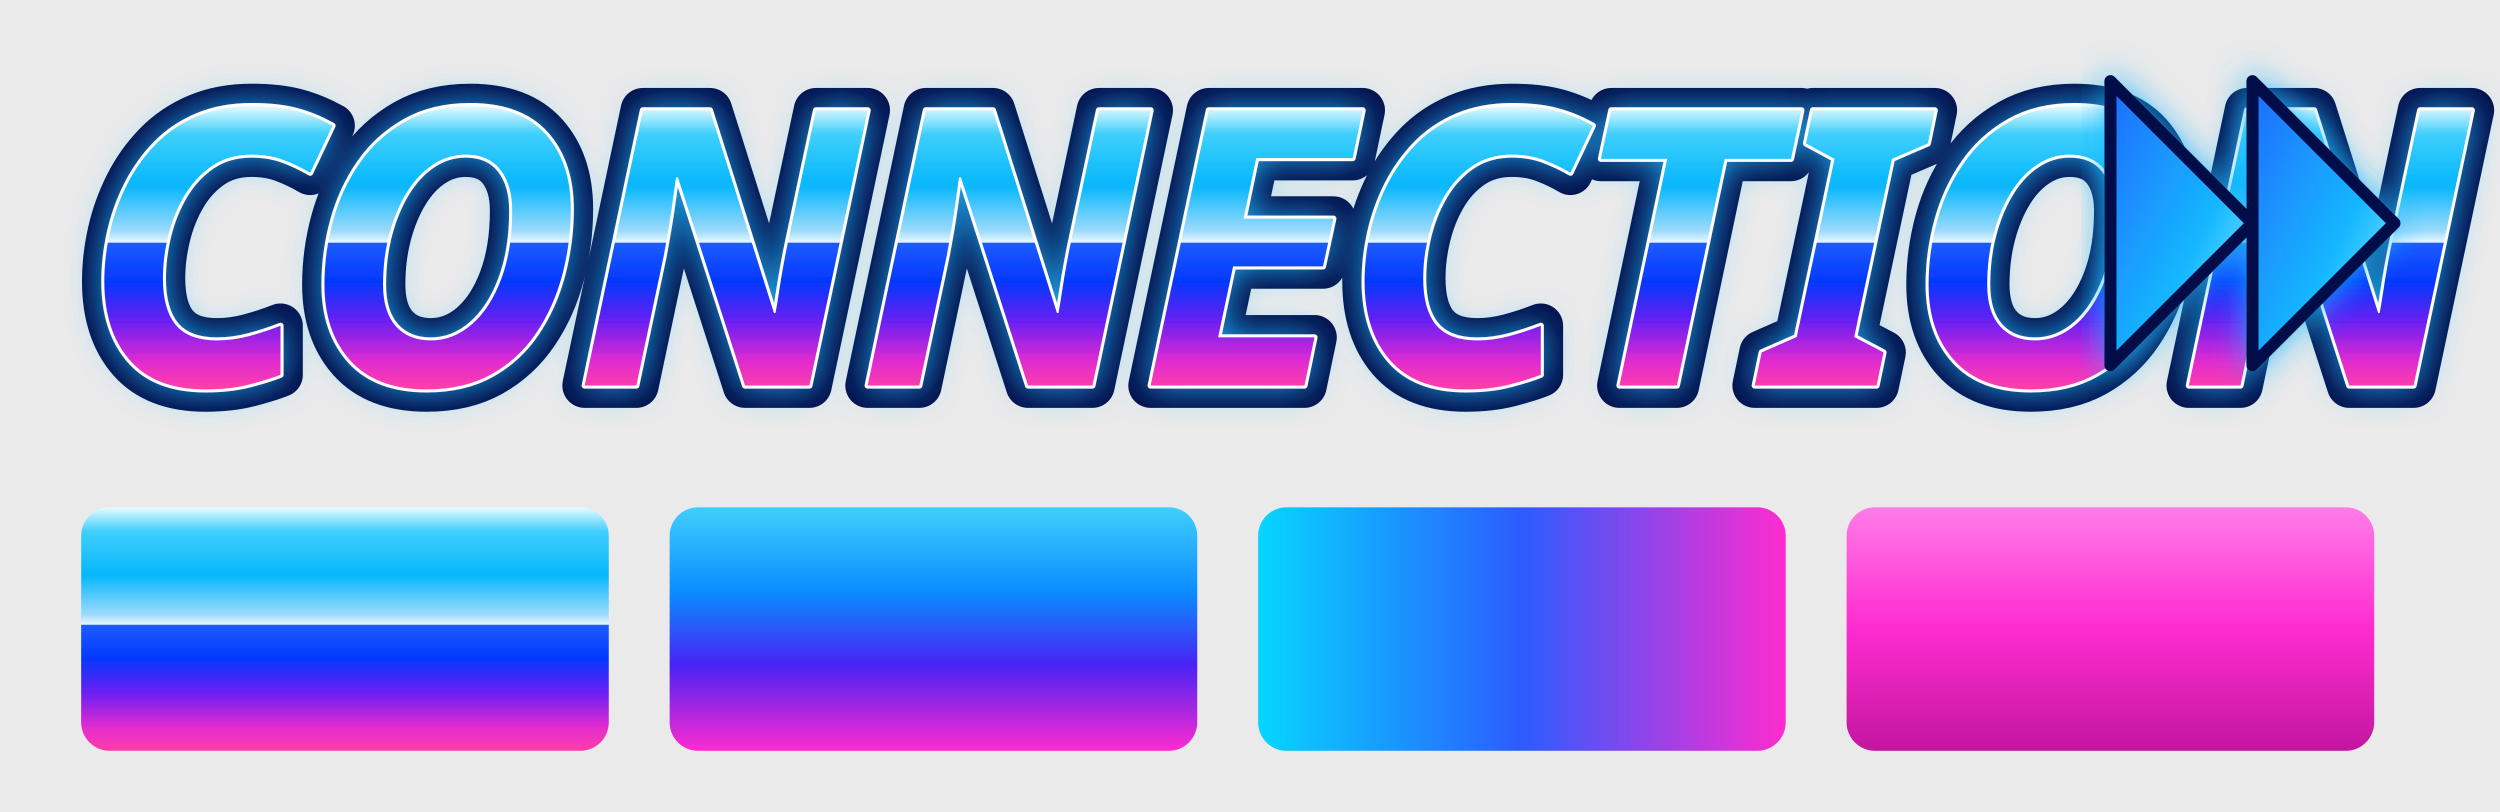
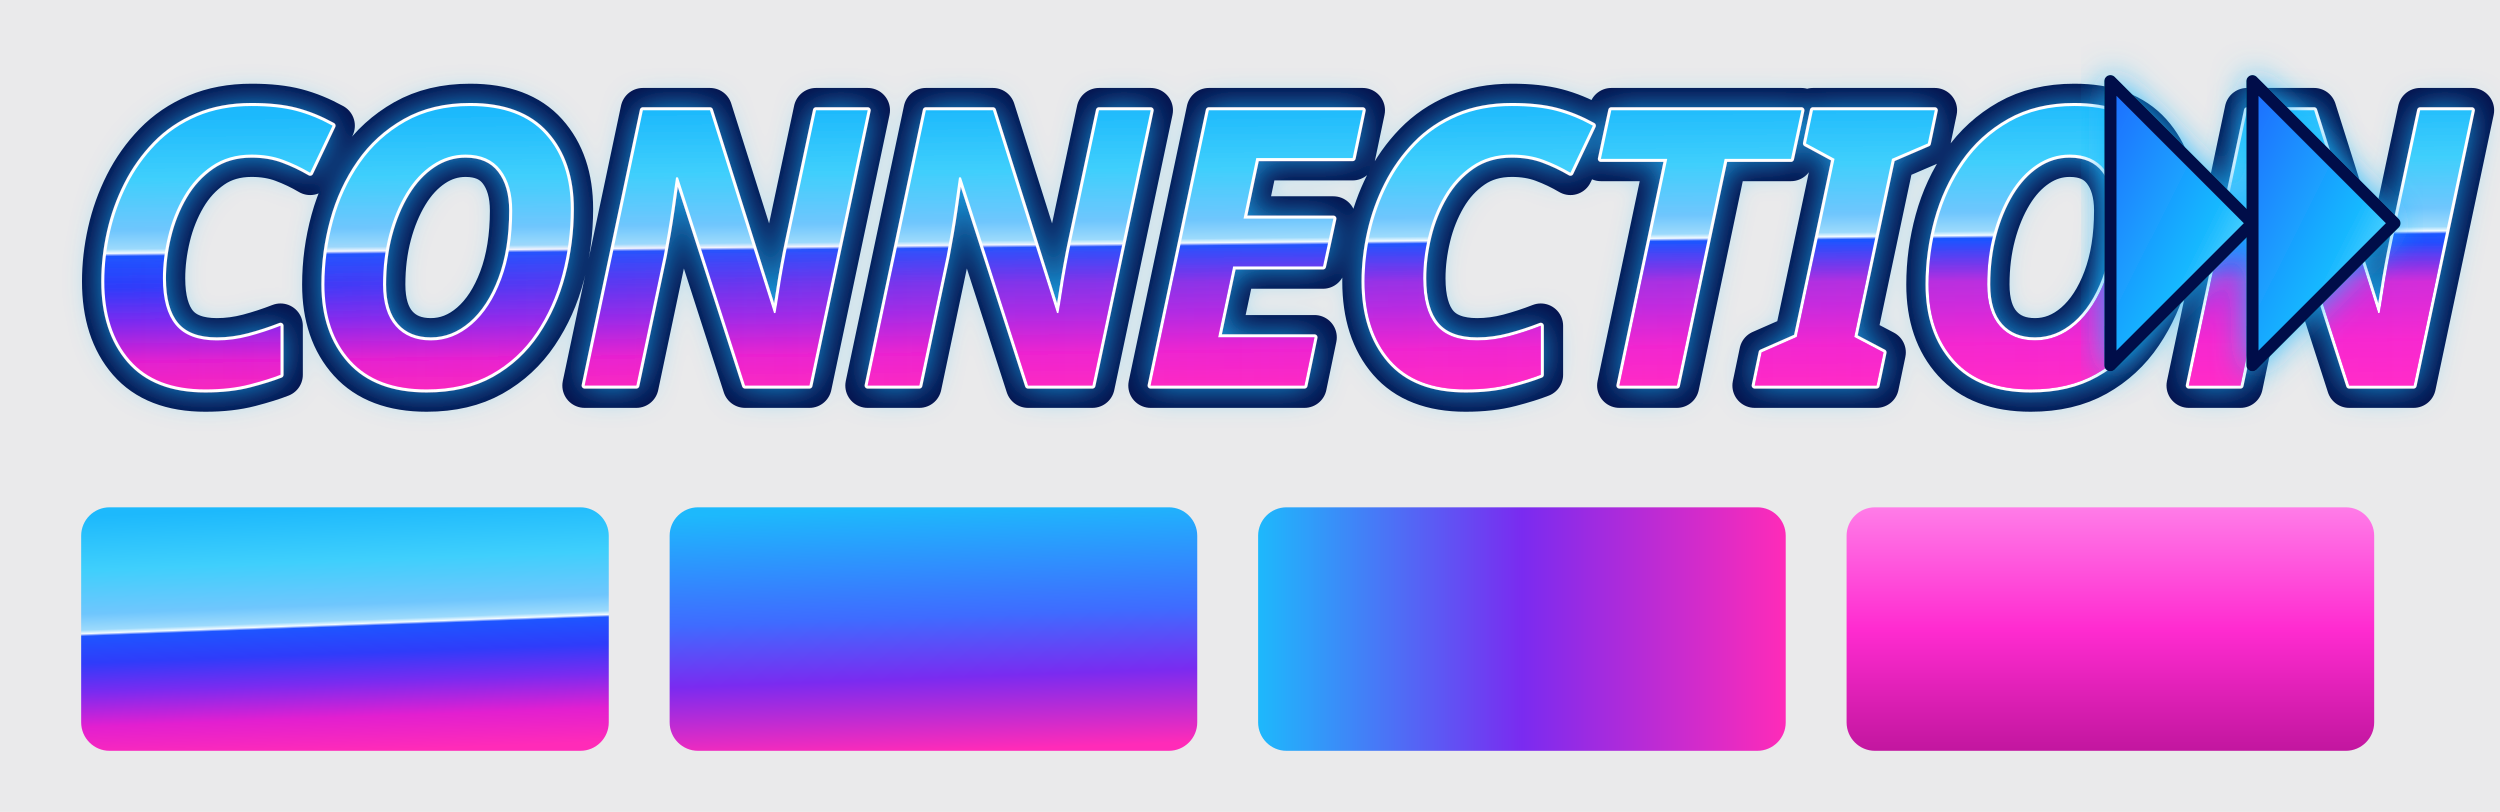
<svg xmlns="http://www.w3.org/2000/svg" width="1232" height="400" viewBox="0 0 1232 400">
  <defs>
-     <linearGradient id="chrome" x1="0" y1="0" x2="0" y2="1">
-       <stop offset="0" stop-color="#E9FBFF" />
-       <stop offset="0.10" stop-color="#3FCFFC" />
-       <stop offset="0.28" stop-color="#06B7FC" />
-       <stop offset="0.44" stop-color="#9CDAFC" />
-       <stop offset="0.48" stop-color="#E6F7FF" />
-       <stop offset="0.485" stop-color="#1D5BFF" />
-       <stop offset="0.62" stop-color="#0338FD" />
-       <stop offset="0.76" stop-color="#6A1FF2" />
-       <stop offset="0.90" stop-color="#E02BD0" />
-       <stop offset="1" stop-color="#FF3FA8" />
+     <linearGradient id="chrome" x1="0.46" y1="0" x2="0.54" y2="1">
+       <stop offset="0" stop-color="#1DB9FC" />
+       <stop offset="0.22" stop-color="#3FCFFC" />
+       <stop offset="0.40" stop-color="#6FC6FD" />
+       <stop offset="0.465" stop-color="#9CDAFC" />
+       <stop offset="0.48" stop-color="#F2FBFF" />
+       <stop offset="0.49" stop-color="#1E55FF" />
+       <stop offset="0.60" stop-color="#2F3CFA" />
+       <stop offset="0.72" stop-color="#7A2BF0" />
+       <stop offset="0.86" stop-color="#E21FD0" />
+       <stop offset="1" stop-color="#FF2BB8" />
    </linearGradient>
-     <linearGradient id="chromeSoft" x1="0" y1="0" x2="0" y2="1">
-       <stop offset="0" stop-color="#3FCFFC" />
-       <stop offset="0.35" stop-color="#0A8CFF" />
-       <stop offset="0.65" stop-color="#4A22F5" />
-       <stop offset="1" stop-color="#FF2BD0" />
+     <linearGradient id="pinkShift" x1="0" y1="0" x2="1" y2="0">
+       <stop offset="0" stop-color="#FF2BD0" stop-opacity="0" />
+       <stop offset="0.35" stop-color="#FF2BD0" stop-opacity="0.35" />
+       <stop offset="1" stop-color="#FF2BD0" stop-opacity="0.75" />
+     </linearGradient>
+     <linearGradient id="lowerMaskGrad" x1="0" y1="0" x2="0" y2="1">
+       <stop offset="0.48" stop-color="#fff" stop-opacity="0" />
+       <stop offset="0.62" stop-color="#fff" stop-opacity="1" />
+       <stop offset="1" stop-color="#fff" stop-opacity="1" />
+     </linearGradient>
+     <mask id="lowerMask" maskUnits="objectBoundingBox" maskContentUnits="objectBoundingBox" x="0" y="0" width="1" height="1">
+       <rect width="1" height="1" fill="url(#lowerMaskGrad)" />
+     </mask>
+     <linearGradient id="chromeSoft" x1="0.46" y1="0" x2="0.54" y2="1">
+       <stop offset="0" stop-color="#1DB9FC" />
+       <stop offset="0.45" stop-color="#3F6BFF" />
+       <stop offset="0.7" stop-color="#7A2BF0" />
+       <stop offset="1" stop-color="#FF2BB8" />
    </linearGradient>
    <linearGradient id="horizontal" x1="0" y1="0" x2="1" y2="0">
-       <stop offset="0" stop-color="#06D6FF" />
-       <stop offset="0.5" stop-color="#2C5CFF" />
-       <stop offset="1" stop-color="#FF2BD0" />
+       <stop offset="0" stop-color="#1DB9FC" />
+       <stop offset="0.5" stop-color="#7A2BF0" />
+       <stop offset="1" stop-color="#FF2BB8" />
    </linearGradient>
    <linearGradient id="pink" x1="0" y1="0" x2="0" y2="1">
      <stop offset="0" stop-color="#FF7CE8" />
      <stop offset="0.5" stop-color="#FF2BD0" />
      <stop offset="1" stop-color="#C2169F" />
    </linearGradient>
    <linearGradient id="arrow" x1="0" y1="0" x2="1" y2="1">
      <stop offset="0" stop-color="#1D6BFF" />
      <stop offset="0.6" stop-color="#18B8FF" />
      <stop offset="1" stop-color="#9FFAFF" />
    </linearGradient>
    <filter id="glow" x="-10%" y="-30%" width="120%" height="160%">
      <feGaussianBlur in="SourceAlpha" stdDeviation="8" result="b" />
      <feFlood flood-color="#1CB8FF" flood-opacity="0.85" />
      <feComposite in2="b" operator="in" result="g" />
      <feMerge>
        <feMergeNode in="g" />
        <feMergeNode in="SourceGraphic" />
      </feMerge>
    </filter>
  </defs>
  <rect width="1232" height="400" fill="#EAEAEB" />
  <g font-family="'Exo 2','Saira','Arial Black',sans-serif" font-weight="900" font-style="italic" font-size="190" letter-spacing="-4">
    <text x="40" y="190" fill="#050F4A" stroke="#050F4A" stroke-width="22" stroke-linejoin="round">CONNECTION</text>
    <text x="40" y="190" fill="url(#chrome)" stroke="#FFFFFF" stroke-width="3" stroke-linejoin="round" paint-order="stroke" filter="url(#glow)">CONNECTION</text>
+     <text x="40" y="190" fill="url(#pinkShift)" mask="url(#lowerMask)">CONNECTION</text>
  </g>
  <g transform="translate(1040 40)" filter="url(#glow)">
    <path d="M0 0 L70 70 L0 140 Z" fill="url(#arrow)" stroke="#050F4A" stroke-width="6" stroke-linejoin="round" />
    <path d="M70 0 L140 70 L70 140 Z" fill="url(#arrow)" stroke="#050F4A" stroke-width="6" stroke-linejoin="round" />
  </g>
  <g transform="translate(40 250)">
    <rect width="260" height="120" rx="14" fill="url(#chrome)" />
    <rect x="290" width="260" height="120" rx="14" fill="url(#chromeSoft)" />
    <rect x="580" width="260" height="120" rx="14" fill="url(#horizontal)" />
    <rect x="870" width="260" height="120" rx="14" fill="url(#pink)" />
  </g>
</svg>
